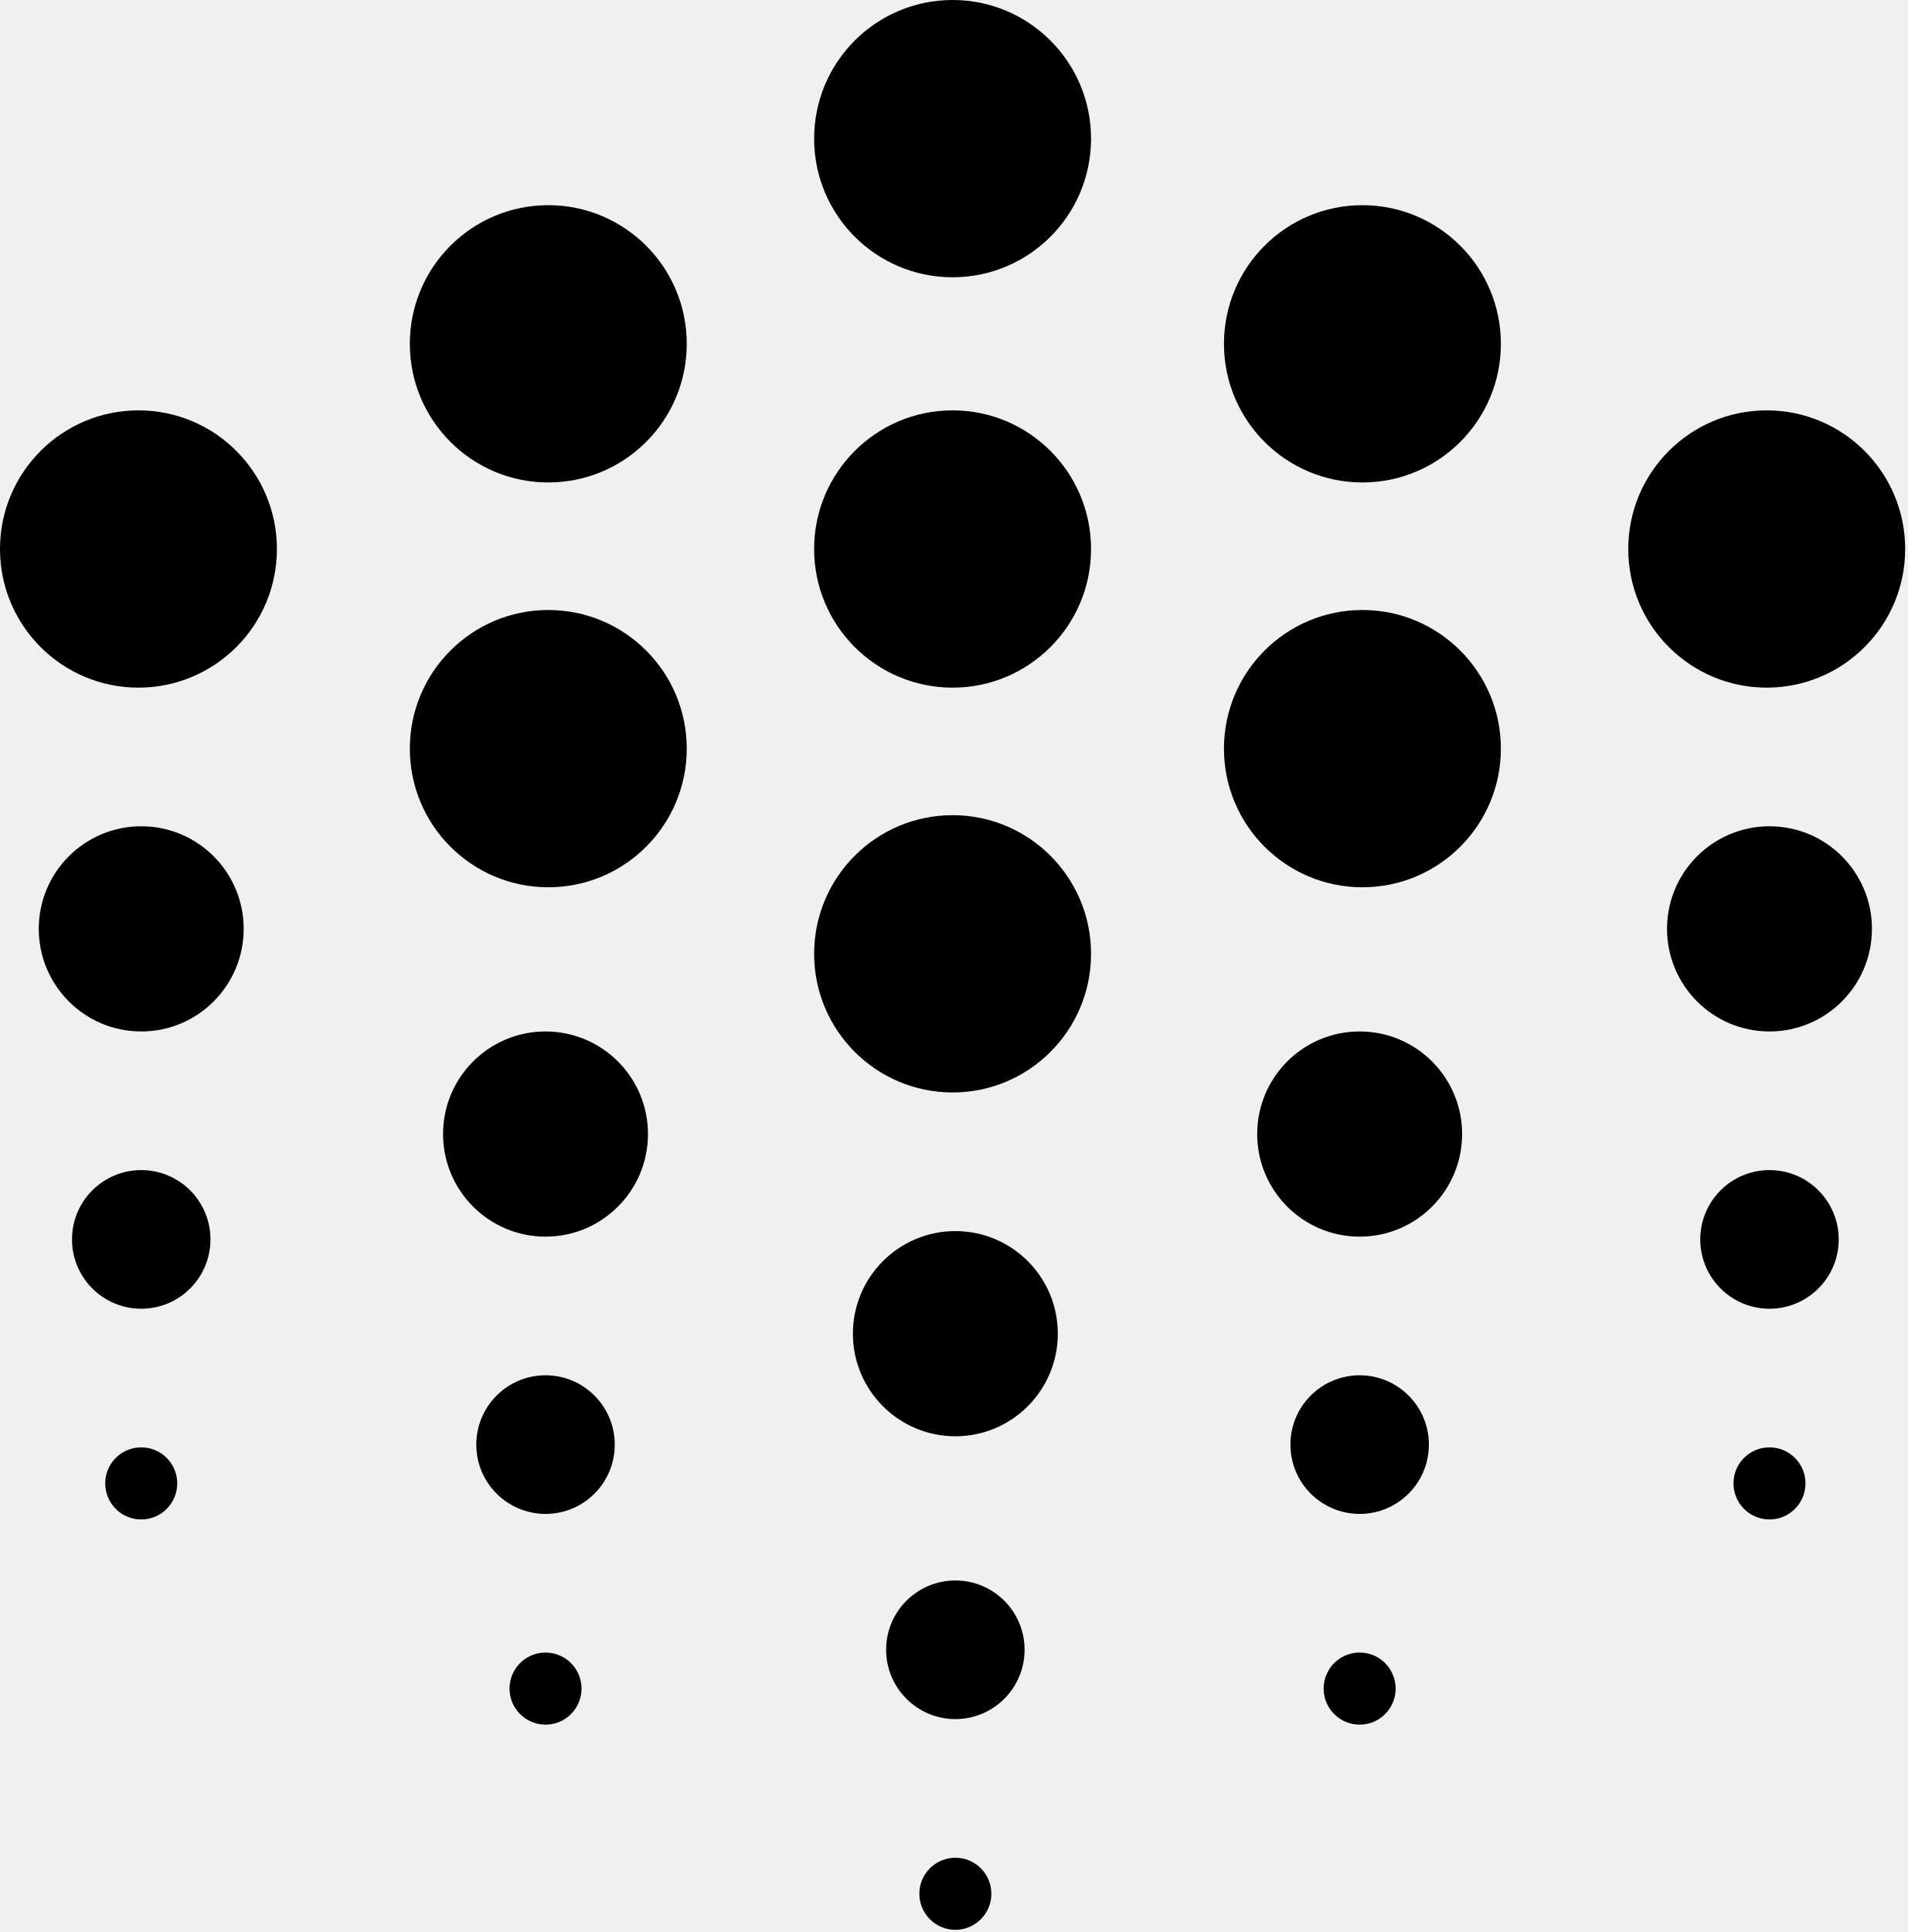
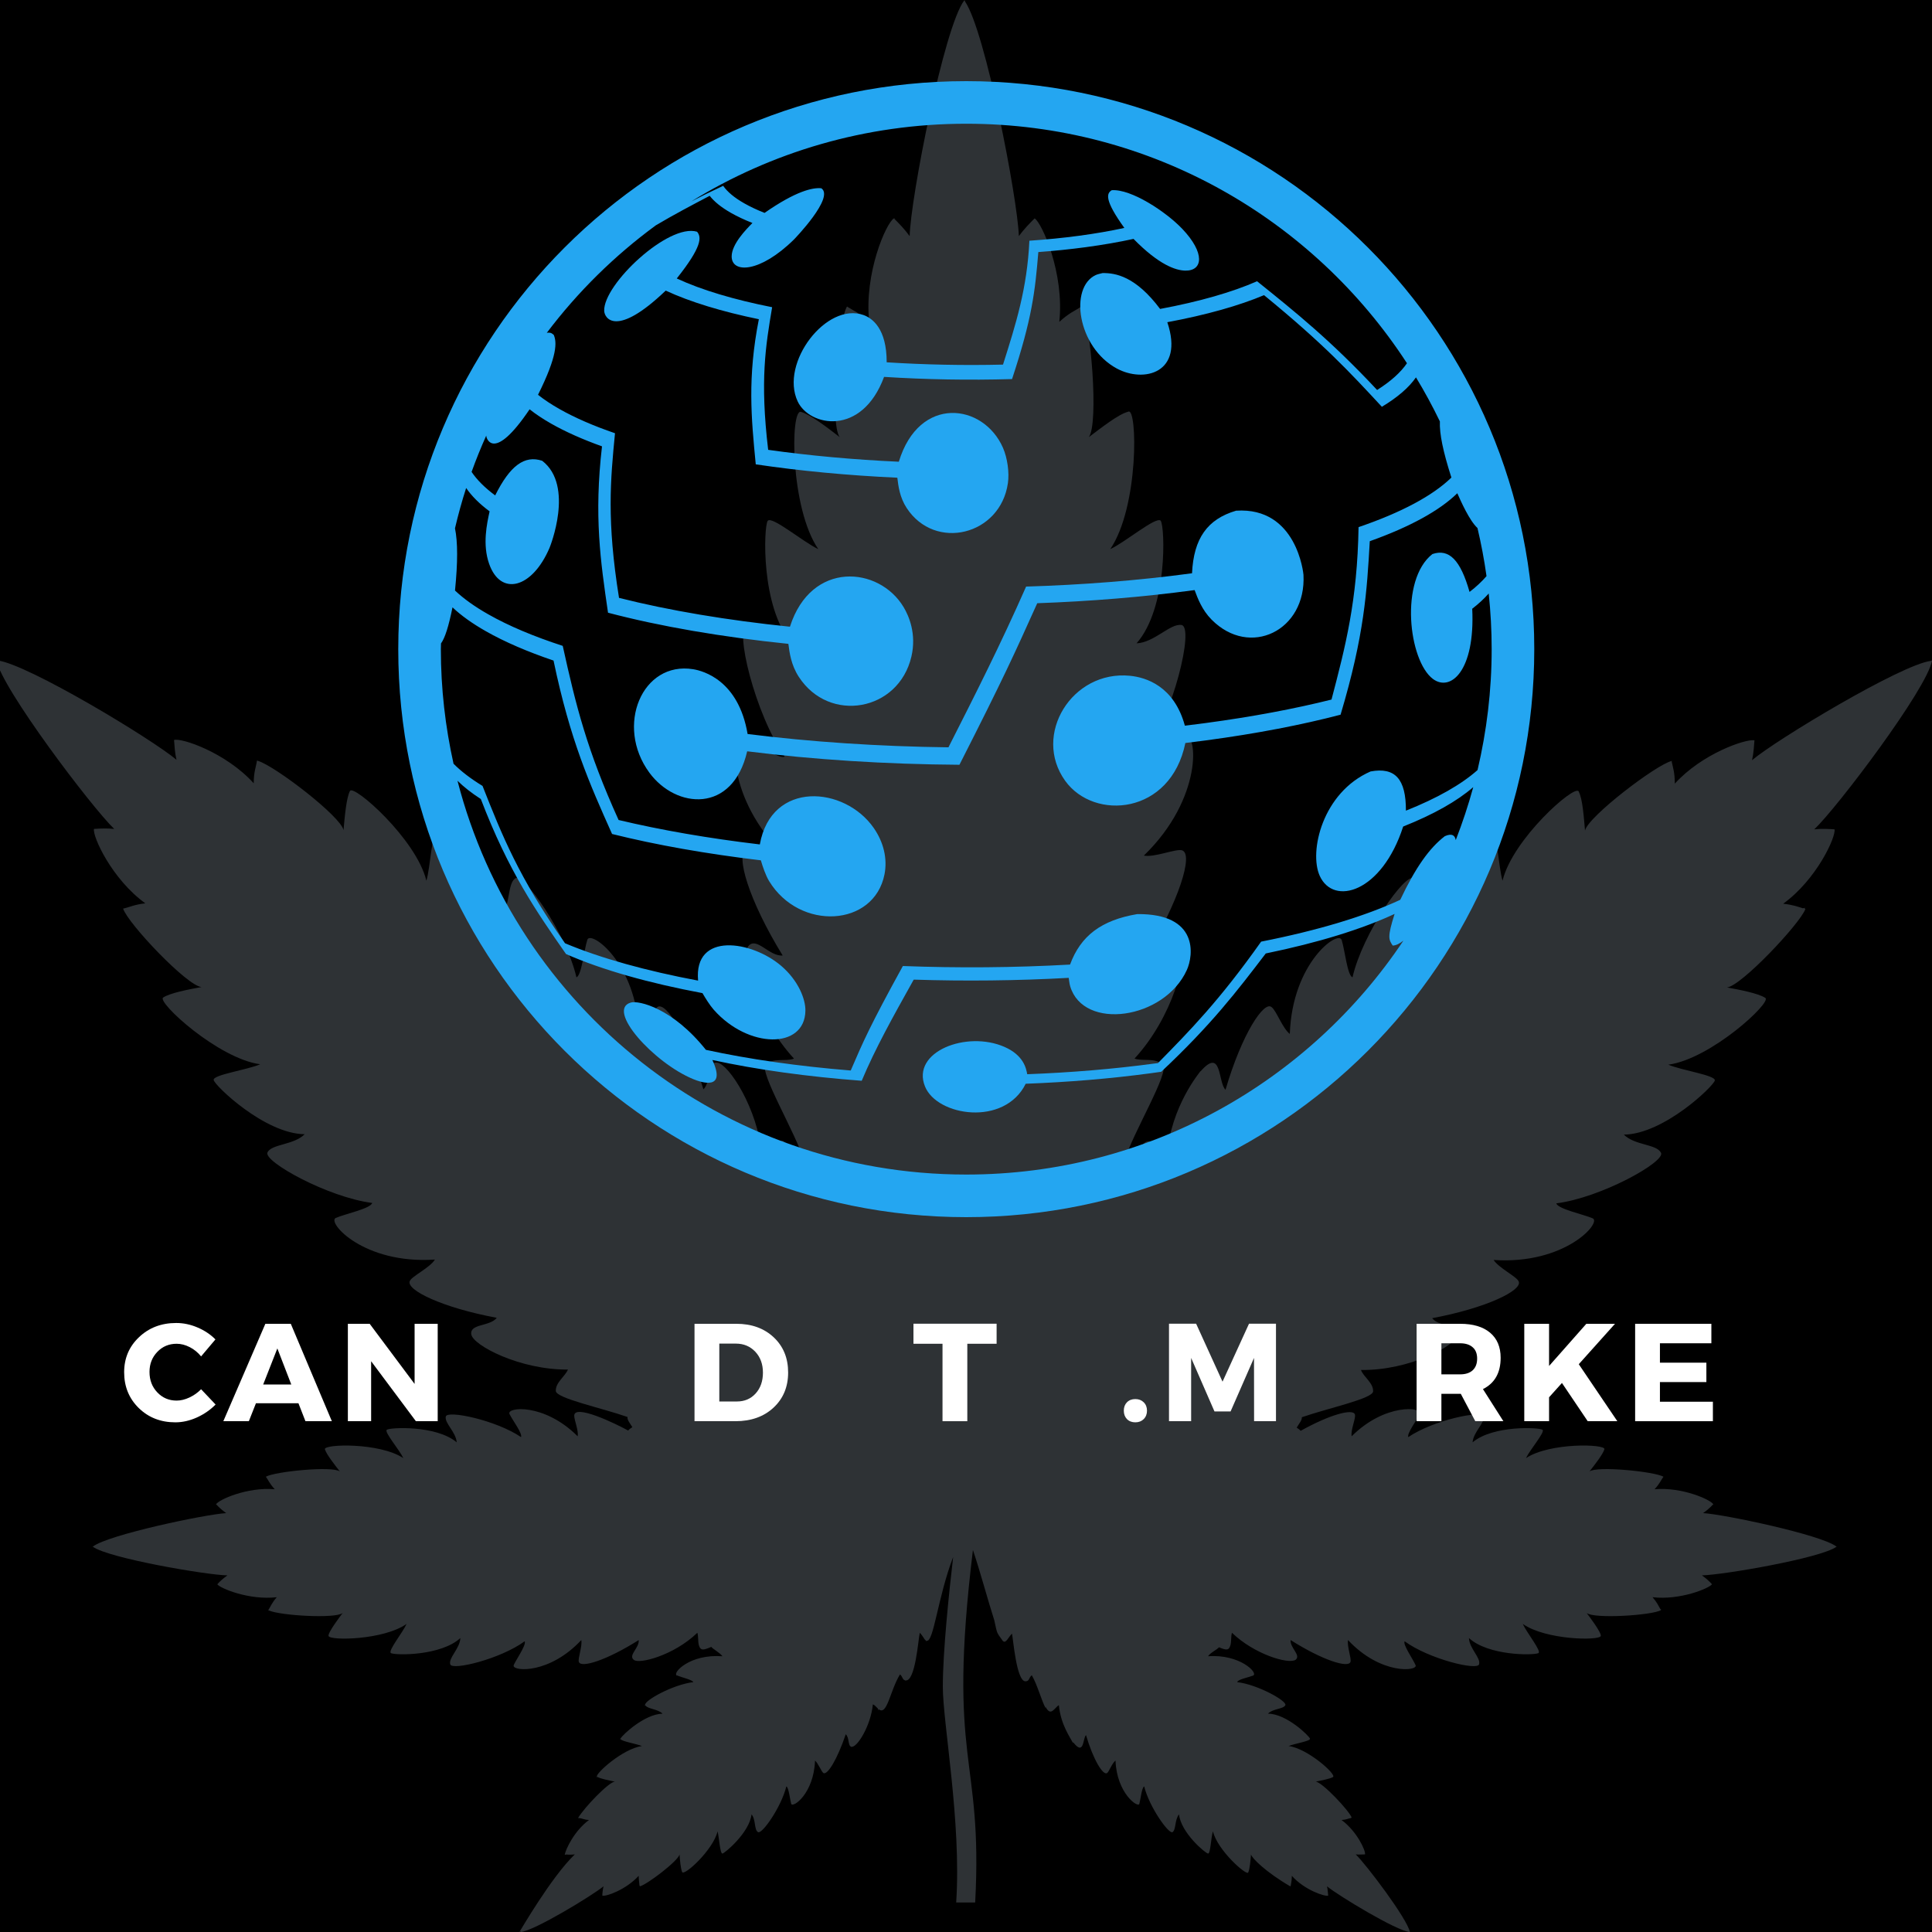
- <svg xmlns="http://www.w3.org/2000/svg" width="394" height="399" viewBox="0 0 394 399">
-   <path d="M196.742 57.263C212.525 57.263 225.33 44.448 225.33 28.632C225.33 12.82 212.525 0 196.742 0C180.944 0 168.139 12.82 168.139 28.632C168.139 44.448 180.944 57.263 196.742 57.263Z" />
-   <path d="M29.167 213.019C40.861 213.019 50.327 203.527 50.327 191.826C50.327 180.125 40.861 170.644 29.167 170.644C17.483 170.644 8.007 180.125 8.007 191.826C8.007 203.527 17.483 213.019 29.167 213.019Z" />
-   <path d="M365.451 213.019C377.129 213.019 386.606 203.527 386.606 191.826C386.606 180.125 377.129 170.644 365.451 170.644C353.762 170.644 344.285 180.125 344.285 191.826C344.285 203.527 353.762 213.019 365.451 213.019Z" />
-   <path d="M218.467 275.433C218.467 287.132 208.991 296.623 197.309 296.623C185.622 296.623 176.146 287.132 176.146 275.433C176.146 263.733 185.622 254.248 197.309 254.248C208.991 254.248 218.467 263.733 218.467 275.433Z" />
-   <path d="M112.662 255.393C124.355 255.393 133.825 245.902 133.825 234.206C133.825 222.5 124.355 213.019 112.662 213.019C100.975 213.019 91.504 222.5 91.504 234.206C91.504 245.902 100.975 255.393 112.662 255.393Z" />
-   <path d="M301.965 234.206C301.965 245.902 292.489 255.393 280.807 255.393C269.114 255.393 259.644 245.902 259.644 234.206C259.644 222.5 269.114 213.019 280.807 213.019C292.489 213.019 301.965 222.5 301.965 234.206Z" />
-   <path d="M29.175 270.282C37.069 270.282 43.465 263.864 43.465 255.971C43.465 248.058 37.069 241.65 29.175 241.65C21.27 241.65 14.87 248.058 14.87 255.971C14.87 263.864 21.27 270.282 29.175 270.282Z" />
-   <path d="M379.743 255.971C379.743 263.864 373.338 270.282 365.446 270.282C357.548 270.282 351.148 263.864 351.148 255.971C351.148 248.058 357.548 241.65 365.446 241.65C373.338 241.65 379.743 248.058 379.743 255.971Z" />
-   <path d="M197.312 355.031C205.196 355.031 211.604 348.613 211.604 340.705C211.604 332.802 205.196 326.4 197.312 326.4C189.422 326.4 183.009 332.802 183.009 340.705C183.009 348.613 189.422 355.031 197.312 355.031Z" />
-   <path d="M126.962 298.346C126.962 306.251 120.563 312.656 112.67 312.656C104.772 312.656 98.367 306.251 98.367 298.346C98.367 290.435 104.772 284.025 112.67 284.025C120.563 284.025 126.962 290.435 126.962 298.346Z" />
-   <path d="M280.812 312.656C288.693 312.656 295.102 306.251 295.102 298.346C295.102 290.435 288.693 284.025 280.812 284.025C272.91 284.025 266.507 290.435 266.507 298.346C266.507 306.251 272.91 312.656 280.812 312.656Z" />
-   <path d="M36.602 306.35C36.602 310.469 33.275 313.802 29.17 313.802C25.059 313.802 21.732 310.469 21.732 306.35C21.732 302.241 25.059 298.913 29.17 298.913C33.275 298.913 36.602 302.241 36.602 306.35Z" />
-   <path d="M365.448 313.802C369.546 313.802 372.88 310.469 372.88 306.35C372.88 302.241 369.546 298.913 365.448 298.913C361.335 298.913 358.011 302.241 358.011 306.35C358.011 310.469 361.335 313.802 365.448 313.802Z" />
-   <path d="M204.741 391.102C204.741 395.214 201.407 398.551 197.309 398.551C193.201 398.551 189.872 395.214 189.872 391.102C189.872 386.989 193.201 383.663 197.309 383.663C201.407 383.663 204.741 386.989 204.741 391.102Z" />
-   <path d="M112.662 356.176C116.768 356.176 120.1 352.839 120.1 348.732C120.1 344.615 116.768 341.288 112.662 341.288C108.562 341.288 105.23 344.615 105.23 348.732C105.23 352.839 108.562 356.176 112.662 356.176Z" />
-   <path d="M288.239 348.732C288.239 352.839 284.905 356.176 280.807 356.176C276.688 356.176 273.369 352.839 273.369 348.732C273.369 344.615 276.688 341.288 280.807 341.288C284.905 341.288 288.239 344.615 288.239 348.732Z" />
-   <path d="M225.33 113.381C225.33 129.195 212.525 142.012 196.742 142.012C180.944 142.012 168.139 129.195 168.139 113.381C168.139 97.572 180.944 84.749 196.742 84.749C212.525 84.749 225.33 97.572 225.33 113.381Z" />
-   <path d="M196.742 225.617C212.525 225.617 225.33 212.797 225.33 196.99C225.33 181.173 212.525 168.353 196.742 168.353C180.944 168.353 168.139 181.173 168.139 196.99C168.139 212.797 180.944 225.617 196.742 225.617Z" />
-   <path d="M393.469 113.381C393.469 129.195 380.667 142.012 364.876 142.012C349.081 142.012 336.279 129.195 336.279 113.381C336.279 97.572 349.081 84.749 364.876 84.749C380.667 84.749 393.469 97.572 393.469 113.381Z" />
-   <path d="M28.598 142.012C44.391 142.012 57.19 129.195 57.19 113.381C57.19 97.572 44.391 84.749 28.598 84.749C12.805 84.749 0 97.572 0 113.381C0 129.195 12.805 142.012 28.598 142.012Z" />
-   <path d="M141.832 71.006C141.832 86.818 129.031 99.638 113.237 99.638C97.442 99.638 84.642 86.818 84.642 71.006C84.642 55.184 97.442 42.375 113.237 42.375C129.031 42.375 141.832 55.184 141.832 71.006Z" />
-   <path d="M113.237 183.242C129.031 183.242 141.832 170.421 141.832 154.608C141.832 138.8 129.031 125.979 113.237 125.979C97.442 125.979 84.642 138.8 84.642 154.608C84.642 170.421 97.442 183.242 113.237 183.242Z" />
-   <path d="M309.971 71.006C309.971 86.818 297.167 99.638 281.373 99.638C265.58 99.638 252.781 86.818 252.781 71.006C252.781 55.184 265.58 42.375 281.373 42.375C297.167 42.375 309.971 55.184 309.971 71.006Z" />
-   <path d="M281.373 183.242C297.167 183.242 309.971 170.421 309.971 154.608C309.971 138.8 297.167 125.979 281.373 125.979C265.58 125.979 252.781 138.8 252.781 154.608C252.781 170.421 265.58 183.242 281.373 183.242Z" />
+ <svg xmlns="http://www.w3.org/2000/svg" xmlns:xlink="http://www.w3.org/1999/xlink" width="375" viewBox="0 0 375 375" height="375" version="1.0">
+   <defs>
+     <clipPath id="d">
+       <path d="M 0 0 L 375 0 L 375 375 L 0 375 Z M 0 0" />
+     </clipPath>
+     <clipPath id="c">
+       <path d="M0 0H375V375H0z" />
+     </clipPath>
+     <clipPath id="e">
+       <path d="M 77.301 15.75 L 297.801 15.75 L 297.801 236.25 L 77.301 236.25 Z M 77.301 15.75" />
+     </clipPath>
+     <filter x="0%" y="0%" width="100%" xlink:type="simple" xlink:actuate="onLoad" height="100%" id="a" xlink:show="other">
+       <feColorMatrix values="0 0 0 0 1 0 0 0 0 1 0 0 0 0 1 0 0 0 1 0" color-interpolation-filters="sRGB" />
+     </filter>
+     <mask id="b">
+       <g filter="url(#a)">
+         <path fill-opacity=".298" d="M-37.5 -37.5H412.5V412.5H-37.5z" />
+       </g>
+     </mask>
+   </defs>
+   <path fill="#FFF" d="M-37.5 -37.5H412.5V412.5H-37.5z" />
+   <path fill="#FFF" d="M-37.5 -37.5H412.5V412.5H-37.5z" />
+   <path d="M-37.5 -37.5H412.5V412.5H-37.5z" />
+   <g mask="url(#b)">
+     <g>
+       <g clip-path="url(#c)">
+         <path fill="#9AA7B2" d="M 289.516 161.602 C 292.145 161.602 287.66 163.461 289.516 161.602 C 289.52 161.602 289.516 161.602 289.516 161.602 Z M 289.516 161.602" />
+         <g clip-path="url(#d)">
+           <path fill="#9AA7B2" d="M 352.156 160.973 C 353.57 160.816 354.984 160.898 356.082 160.973 C 356.395 162.387 352.625 170.707 346.113 175.414 C 348.004 175.617 348.965 175.992 349.945 176.297 C 350.105 176.266 350.266 176.234 350.43 176.203 C 350.363 176.262 350.293 176.32 350.227 176.379 C 350.293 176.398 350.359 176.418 350.43 176.434 C 349.406 179.262 337.949 191.426 335.203 191.66 C 337.32 192.047 341.332 192.789 342.66 193.703 C 343.914 194.566 332.062 205.551 323.82 206.652 C 326.32 207.746 333.047 208.707 332.844 209.715 C 332.691 210.734 322.957 220.152 315.184 220.23 C 317.305 222.348 321.543 222.035 322.406 223.762 C 323.27 225.488 310.789 232.473 302.078 233.57 C 302.387 234.672 307.344 235.695 309.141 236.477 C 310.945 237.262 303.805 245.504 289.91 244.559 C 290.93 246.133 294.387 247.777 294.777 248.723 C 295.562 250.445 288.496 253.898 277.98 255.859 C 279.312 257.59 283.238 256.961 282.926 259.078 C 282.609 261.199 273.504 266.062 264.164 265.91 C 264.637 267.242 266.598 268.422 266.52 270.066 C 266.453 271.484 257.801 273.309 252.684 275.086 C 252.762 275.645 252.125 276.344 251.688 277.105 C 251.984 277.301 252.258 277.477 252.453 277.723 C 258.18 274.531 262.617 273.363 262.984 274.543 C 263.223 275.25 262.125 277.523 262.359 278.777 C 268.855 272.285 276.273 273.09 275.582 274.465 C 275.598 274.465 275.609 274.461 275.625 274.461 C 275.609 274.469 275.594 274.477 275.574 274.484 C 274.965 275.703 273.039 278.25 273.348 278.938 C 278.215 275.641 287.633 273.676 287.949 274.934 C 288.262 276.188 285.984 277.918 285.828 279.957 C 289.832 276.582 298.859 277.055 299.406 277.523 C 299.957 277.918 296.977 281.367 296.191 283.02 C 300.82 279.957 311.652 280.27 311.418 281.289 C 311.105 282.312 309.613 284.195 308.516 285.609 C 309.926 284.508 321.074 285.609 322.879 286.629 C 322.406 287.258 322.172 287.965 321.152 289.062 C 326.488 288.59 332.062 291.102 332.531 291.965 C 332.52 291.98 332.504 291.996 332.492 292.012 C 332.531 292.023 332.57 292.031 332.613 292.043 C 332.547 292.055 332.492 292.066 332.434 292.078 C 331.965 292.598 331.305 293.18 330.57 293.691 C 334.633 293.926 353.453 297.891 356.43 300.172 C 356.469 300.184 356.508 300.195 356.551 300.207 C 356.512 300.215 356.477 300.223 356.438 300.234 C 353.414 302.43 334.477 305.699 330.332 305.777 C 331.121 306.328 331.824 306.957 332.297 307.504 C 331.746 308.289 326.098 310.645 320.758 310.016 C 321.68 311.082 321.898 311.695 322.277 312.324 C 322.348 312.367 322.414 312.406 322.484 312.449 C 322.438 312.445 322.395 312.441 322.352 312.438 C 322.367 312.469 322.387 312.5 322.406 312.527 C 320.602 313.551 309.375 314.258 307.961 313.078 C 308.355 313.582 310.906 316.945 310.707 317.547 C 310.707 317.547 310.711 317.551 310.711 317.551 C 310.707 317.551 310.707 317.551 310.707 317.551 C 310.387 318.484 299.996 318.332 295.562 315.195 C 296.344 316.914 299.34 320.617 298.582 320.867 C 298.598 320.891 298.609 320.906 298.621 320.926 C 298.598 320.914 298.574 320.898 298.547 320.887 C 297.484 321.324 288.859 321.375 285.121 317.945 C 285.199 319.984 287.477 321.797 287.082 323.047 C 286.77 324.301 277.352 322.023 272.641 318.574 C 272.25 319.199 274.211 321.945 274.762 323.203 C 275.312 324.383 268.008 325.164 261.652 318.336 C 261.418 319.512 262.359 321.945 262.125 322.574 C 261.73 323.828 256.707 322.262 250.508 318.336 C 250.352 319.809 252.562 321.277 251.492 322.145 C 251.504 322.16 251.516 322.168 251.527 322.184 C 251.508 322.176 251.488 322.168 251.473 322.164 C 250.086 323.086 243.438 321.086 239.125 316.922 C 238.898 317.605 239.039 318.535 238.836 319.293 C 238.855 319.312 238.871 319.336 238.891 319.355 C 238.867 319.348 238.848 319.34 238.824 319.328 C 238.527 320.414 238.008 320.309 236.602 319.738 C 236.223 320.203 234.848 320.836 234.492 321.477 C 240.652 321.02 244.305 324.75 243.238 325.215 C 243.254 325.227 243.27 325.234 243.285 325.242 C 243.254 325.238 243.219 325.238 243.188 325.238 C 242.227 325.609 240.219 325.984 240.145 326.5 C 244.148 326.973 249.879 330.188 249.484 330.973 C 249.094 331.758 247.129 331.602 246.113 332.621 C 249.723 332.621 254.195 337.016 254.273 337.488 C 254.352 337.957 251.293 338.43 250.113 338.902 C 253.793 339.359 259.531 344.469 258.727 344.93 C 258.734 344.934 258.742 344.938 258.75 344.941 C 258.734 344.941 258.719 344.941 258.703 344.941 C 258.051 345.297 256.473 345.586 255.371 345.809 C 256.629 345.887 261.887 351.457 262.359 352.793 C 262.32 352.801 262.289 352.812 262.25 352.824 C 262.262 352.84 262.273 352.855 262.281 352.871 C 261.586 352.98 261.465 353.18 260.395 353.262 C 263.383 355.461 265.105 359.227 264.949 359.934 C 264.48 359.934 263.852 360.012 263.145 359.934 C 265.195 361.91 273.195 372.496 273.66 375.004 C 271.148 374.844 259.77 367.938 257.57 366.133 C 257.727 366.762 257.727 367.391 257.805 367.938 C 257.18 368.176 253.176 366.84 250.742 364.094 C 250.742 365.113 250.586 365.586 250.508 366.133 C 250.484 366.129 250.453 366.117 250.43 366.109 L 250.43 366.133 C 245.637 363.34 242.953 360.629 242.816 359.934 C 242.734 361.113 242.578 362.836 242.266 363.465 C 241.949 364.094 236.301 359.148 235.434 355.461 C 235.043 356.637 234.965 359.777 234.496 359.777 C 234.023 359.777 229.234 355.773 228.844 352.164 C 227.977 353.262 228.293 355.145 227.586 355.617 C 226.879 356.09 223.035 350.672 222.09 346.746 C 221.621 346.906 221.387 349.262 221.148 350.121 C 220.914 350.988 216.754 348.082 216.52 341.723 C 215.812 342.273 215.262 343.922 214.871 344.16 C 214.086 344.629 212.203 341.57 210.789 336.781 C 210.148 337.422 210.449 340.957 208.285 338.145 C 208.281 338.215 208.277 338.281 208.277 338.352 C 207.758 337.262 205.883 334.77 205.527 330.973 C 204.672 331.465 203.977 333.297 202.949 331.305 C 202.945 331.379 202.941 331.449 202.941 331.52 C 202.148 330.074 201.363 327.043 200.27 325.164 C 199.645 325.637 199.875 326.344 199.016 326.344 C 197.285 326.266 196.656 318.102 196.426 317.082 C 195.699 317.809 195.254 319.035 194.707 318.547 C 194.703 318.555 194.699 318.562 194.695 318.574 C 193.391 316.707 193.621 317.367 192.98 314.461 C 191.742 310.617 190.23 304.93 188.844 300.855 C 183.766 342.664 190.828 340.41 189.281 369.273 L 185.594 369.273 C 186.637 353.738 183 334.422 183 327.363 C 183 320.582 184.215 309.016 185.008 302.211 C 182.023 309.996 181.219 318.852 179.859 318.473 C 179.832 318.508 179.809 318.539 179.785 318.574 C 179.746 318.512 179.719 318.453 179.684 318.398 C 179.352 318.18 179.203 317.602 178.527 316.922 C 178.238 318.164 177.668 326.57 175.723 326.164 C 175.715 326.199 175.707 326.23 175.699 326.266 C 175.691 326.227 175.68 326.191 175.664 326.152 C 175.121 326.016 175.234 325.422 174.68 325.008 C 172.73 328.215 172.195 333.102 170.551 331.762 C 170.516 331.84 170.48 331.914 170.441 331.992 C 170.438 331.879 170.434 331.77 170.426 331.656 C 170.09 331.348 169.797 330.957 169.422 330.812 C 169.039 334.953 166.316 339.352 165.23 339.039 C 165.215 339.07 165.199 339.102 165.184 339.133 C 165.184 339.098 165.18 339.059 165.18 339.023 C 164.562 338.785 164.871 337.262 164.16 336.621 C 162.516 341.488 160.629 344.551 159.844 344.16 C 159.453 343.922 158.824 342.273 158.195 341.723 C 157.961 348.16 153.879 350.988 153.566 350.121 C 153.332 349.258 153.094 346.906 152.625 346.746 C 151.68 350.672 147.914 356.09 147.129 355.613 C 146.344 355.145 146.738 353.184 145.871 352.164 C 145.48 355.695 140.691 359.699 140.223 359.777 C 139.75 359.777 139.594 356.715 139.281 355.461 C 138.438 359.062 132.742 364.258 132.398 363.348 C 132.391 363.363 132.383 363.375 132.371 363.387 C 132.375 363.359 132.379 363.332 132.383 363.309 C 132.113 362.594 131.973 361.094 131.902 359.934 C 131.668 361.191 125.543 365.82 124.207 366.133 C 124.203 366.098 124.199 366.059 124.191 366.023 C 124.172 366.035 124.152 366.043 124.129 366.055 C 124.023 364.801 123.973 364.812 123.973 364.094 C 121.461 366.84 117.539 368.176 116.91 367.938 C 116.91 367.469 116.988 366.84 117.145 366.133 C 114.945 367.938 103.566 374.844 101.055 375.004 C 101.062 374.957 101.078 374.906 101.09 374.859 C 101 374.906 100.914 374.957 100.816 375.004 C 101.004 374.738 107 364.324 111.57 359.934 C 111.016 360.004 110.395 360.012 109.934 359.957 C 109.832 359.973 109.723 359.992 109.609 360.012 C 109.809 358.914 111.477 355.355 114.32 353.262 C 113.074 353.164 113.27 352.957 112.199 352.871 C 113.473 350.754 118.168 345.883 119.344 345.805 C 118.199 345.578 116.613 345.273 115.949 344.898 C 115.875 344.914 115.805 344.926 115.73 344.941 C 115.773 344.902 115.82 344.867 115.863 344.828 C 115.578 344.25 120.84 339.438 124.602 338.902 C 123.473 338.449 120.609 337.996 120.449 337.547 C 120.395 337.551 120.34 337.559 120.281 337.566 C 120.344 337.52 120.402 337.477 120.461 337.434 C 120.793 336.754 125.105 332.699 128.602 332.621 C 127.684 331.703 125.797 331.754 125.27 331.023 C 125.203 331.035 125.141 331.039 125.074 331.051 C 125.121 331.012 125.172 330.977 125.223 330.941 C 124.984 330.105 130.617 326.965 134.57 326.5 C 134.418 326.043 132.258 325.582 131.418 325.195 C 131.352 325.219 131.285 325.242 131.195 325.242 C 131.23 325.211 131.266 325.176 131.324 325.145 C 130.578 324.672 133.867 321.012 140.223 321.477 C 139.777 320.809 138.348 320.07 138.062 319.66 C 136.559 320.293 135.977 320.465 135.652 319.328 C 135.633 319.34 135.609 319.348 135.59 319.355 C 135.609 319.336 135.625 319.316 135.645 319.293 C 135.441 318.535 135.582 317.605 135.355 316.922 C 130.758 321.363 123.926 323.082 123.008 322.16 C 122.988 322.168 122.969 322.176 122.953 322.184 C 122.965 322.168 122.977 322.16 122.988 322.145 C 121.918 321.277 124.129 319.809 123.973 318.336 C 117.77 322.262 112.746 323.828 112.355 322.574 C 112.121 321.945 113.062 319.516 112.828 318.336 C 106.695 324.922 99.691 324.43 99.691 323.324 C 99.691 322.824 102.273 319.27 101.836 318.574 C 97.129 322.023 87.711 324.301 87.395 323.047 C 87.004 321.793 89.277 319.988 89.355 317.945 C 85.621 321.375 76.996 321.328 75.934 320.887 C 75.906 320.902 75.883 320.914 75.855 320.926 C 75.867 320.906 75.883 320.891 75.898 320.871 C 75.191 320.516 78.117 316.961 78.918 315.199 C 74.484 318.332 64.094 318.488 63.773 317.551 C 63.766 317.551 63.77 317.547 63.773 317.547 C 63.57 316.949 66.129 313.574 66.516 313.078 C 65.137 314.227 54.402 313.582 52.219 312.598 C 52.172 312.602 52.121 312.605 52.074 312.609 C 52.098 312.594 52.121 312.578 52.145 312.566 C 52.121 312.551 52.094 312.543 52.074 312.527 C 52.543 311.82 52.699 311.195 53.719 310.016 C 48.383 310.645 42.73 308.293 42.18 307.508 C 42.652 306.957 43.359 306.328 44.145 305.781 C 40 305.703 21.07 302.434 18.043 300.234 C 18.004 300.227 17.969 300.215 17.926 300.207 C 17.969 300.195 18.012 300.184 18.051 300.172 C 21.023 297.891 39.848 293.926 43.906 293.695 C 43.176 293.18 42.516 292.602 42.047 292.078 C 41.988 292.066 41.93 292.055 41.867 292.043 C 41.91 292.031 41.949 292.023 41.988 292.012 C 41.973 291.996 41.957 291.98 41.949 291.969 C 42.418 291.102 47.992 288.59 53.328 289.062 C 52.305 287.957 52.062 287.238 51.602 286.629 C 53.406 285.609 64.555 284.508 65.965 285.609 C 64.867 284.195 63.375 282.312 63.059 281.293 C 62.828 280.273 73.66 279.957 78.289 283.02 C 77.504 281.371 74.52 277.918 75.074 277.523 C 75.621 277.055 84.645 276.582 88.648 279.957 C 88.492 277.918 86.219 276.191 86.531 274.934 C 86.844 273.68 96.266 275.641 101.133 278.938 C 101.438 278.25 99.527 275.723 98.91 274.496 C 98.891 274.488 98.875 274.473 98.855 274.465 C 98.867 274.461 98.883 274.461 98.895 274.461 C 98.223 273.121 105.578 272.242 112.121 278.781 C 112.332 277.645 111.457 275.684 111.457 274.789 C 111.457 272.461 119.434 276.285 121.926 277.668 C 122.125 277.402 122.418 277.223 122.738 277.012 C 122.289 276.266 121.688 275.582 121.809 275.039 C 116.695 273.25 107.949 271.414 107.883 269.988 C 107.805 268.344 109.688 267.168 110.234 265.832 C 100.895 265.906 91.789 261.121 91.477 259 C 91.164 256.883 95.086 257.512 96.422 255.785 C 85.828 253.82 78.762 250.371 79.543 248.645 C 79.938 247.699 83.469 246.055 84.414 244.48 C 70.52 245.426 63.375 237.184 65.18 236.398 C 66.984 235.613 71.93 234.594 72.246 233.492 C 63.613 232.395 51.051 225.41 51.918 223.684 C 52.703 222.035 57.02 222.273 59.137 220.152 C 51.367 220.074 41.633 210.656 41.477 209.637 C 41.242 208.617 47.992 207.672 50.504 206.574 C 42.34 205.477 30.41 194.488 31.664 193.625 C 32.922 192.762 36.531 192.055 39.121 191.582 C 36.371 191.43 24.832 179.262 23.895 176.359 C 25.07 176.125 26.012 175.574 28.211 175.34 C 21.695 170.629 17.926 162.309 18.242 160.898 C 18.305 160.895 18.375 160.887 18.438 160.883 C 18.426 160.863 18.41 160.84 18.398 160.82 C 18.434 160.84 18.465 160.859 18.496 160.879 C 19.555 160.809 20.859 160.75 22.168 160.898 C 17.691 156.578 0.266 133.508 -0.676 128.168 C -0.621 128.172 -0.562 128.18 -0.508 128.188 C -0.512 128.184 -0.516 128.176 -0.52 128.168 C -0.508 128.176 -0.496 128.184 -0.484 128.191 C 5.363 128.891 29.598 143.52 34.254 147.477 C 33.941 146.145 33.863 144.73 33.781 143.633 C 35.195 143.16 43.832 146.062 49.246 152.031 C 49.246 149.754 49.719 148.812 49.875 147.633 C 49.926 147.645 49.984 147.66 50.047 147.676 C 50.043 147.66 50.039 147.648 50.031 147.633 C 50.051 147.652 50.07 147.672 50.09 147.691 C 53.441 148.707 66.211 158.523 66.676 161.133 C 66.906 158.543 67.223 154.855 67.93 153.52 C 68.637 152.184 80.801 162.859 82.762 170.945 C 83.574 168.188 83.781 161.27 84.961 161.625 C 84.961 161.617 84.961 161.609 84.961 161.602 C 84.965 161.609 84.969 161.617 84.969 161.625 C 86.418 162.051 96.363 170.48 97.207 178.086 C 99.09 175.73 98.465 171.492 100.031 170.473 C 101.605 169.453 109.926 181.148 111.887 189.699 C 112.906 189.309 113.375 184.285 114.004 182.402 C 114.633 180.52 123.582 186.797 124.055 200.688 C 125.543 199.59 126.719 195.977 127.664 195.43 C 129.312 194.488 133.473 201.082 136.531 211.441 C 138.094 209.957 137.125 205.844 139.281 206.277 L 139.281 206.262 L 139.289 206.277 C 141.473 206.648 147.062 215.094 147.914 224.234 C 149.172 223.527 150.113 221.484 151.762 221.406 C 152.383 221.379 153.266 222.984 154.25 225.207 C 154.773 225.348 155.363 225.477 156.078 225.332 C 154.508 219.996 147.285 208.066 148.621 206.656 C 149.957 205.242 152.547 206.102 154.113 205.477 C 146.66 197.391 143.676 185.621 145.246 183.656 C 146.816 181.695 149.328 185.699 151.918 185.461 C 145.246 174.633 142.734 165.762 144.855 165.059 C 146.031 164.742 150.113 166.469 152.309 166.074 C 140.793 154.945 141.797 141.75 144.445 143.027 C 144.445 142.965 144.453 142.906 144.461 142.848 C 144.492 142.934 144.531 143.012 144.57 143.09 C 146.824 144.223 151.195 147.445 152.309 146.848 C 146.562 138.652 142.449 121.793 145.016 121.305 C 145.016 121.293 145.012 121.277 145.012 121.262 C 145.02 121.277 145.031 121.285 145.039 121.301 C 147.227 120.93 150.289 124.645 153.723 124.871 C 147.602 117.965 148.23 102.113 149.012 101.094 C 149.797 100.07 155.844 105.172 158.828 106.586 C 153.371 98.637 153.367 79.348 155.457 79.945 C 155.453 79.93 155.453 79.918 155.449 79.902 C 155.465 79.918 155.473 79.934 155.484 79.953 C 157.336 80.477 160.633 83.023 162.984 84.844 C 161.023 82.254 162.594 62.633 164.398 59.496 C 164.426 59.512 164.453 59.531 164.48 59.547 C 164.48 59.531 164.477 59.512 164.477 59.496 C 164.492 59.523 164.508 59.551 164.527 59.578 C 165.664 60.309 166.824 60.738 168.715 62.477 C 167.695 53.059 172.012 43.25 173.504 42.387 L 173.547 42.426 C 173.559 42.387 173.57 42.348 173.582 42.309 C 173.602 42.379 173.621 42.445 173.641 42.52 C 174.488 43.367 175.598 44.496 176.566 45.836 C 176.723 38.539 183.238 5.184 187.16 0.082 C 187.176 0.102 187.191 0.125 187.207 0.145 C 187.219 0.098 187.23 0.051 187.242 0.004 C 187.266 0.098 187.285 0.191 187.309 0.285 C 191.246 5.996 197.527 38.629 197.762 45.836 C 198.781 44.426 199.957 43.25 200.82 42.387 C 202.234 43.25 206.629 53.059 205.609 62.477 C 207.527 60.711 208.699 60.297 209.852 59.543 C 209.875 59.5 209.902 59.461 209.926 59.414 C 209.926 59.441 209.926 59.469 209.926 59.496 C 211.73 62.633 213.301 82.254 211.34 84.844 C 213.816 82.988 217.133 80.367 218.957 79.922 C 218.98 79.887 219.008 79.855 219.031 79.82 C 219.027 79.852 219.02 79.875 219.016 79.906 C 220.766 79.031 221.109 98.332 215.5 106.586 C 218.352 105.273 224.312 100.25 225.262 101.047 C 225.277 101.039 225.293 101.023 225.309 101.012 C 225.301 101.031 225.293 101.047 225.285 101.066 C 226.141 102.211 226.676 118.016 220.602 124.871 C 224.055 124.719 227.133 120.965 229.32 121.312 C 229.344 121.297 229.371 121.277 229.395 121.262 C 229.383 121.281 229.375 121.301 229.363 121.32 C 231.809 121.844 227.77 138.559 222.016 146.848 C 223.156 147.457 227.691 144.152 229.898 143.023 C 229.938 142.965 229.98 142.91 230.02 142.844 C 230.02 142.887 230.012 142.93 230.004 142.969 C 232.418 141.965 233.582 154.895 222.016 166.074 C 224.066 166.457 228.02 164.781 229.344 165.023 L 229.395 164.977 C 229.387 164.996 229.383 165.016 229.379 165.031 C 231.812 165.641 228.707 175.16 222.406 185.461 C 224.918 185.621 227.508 181.695 229.078 183.656 C 230.648 185.621 227.668 197.391 220.207 205.473 C 221.398 205.891 223.125 205.547 224.508 205.965 C 224.516 205.957 224.52 205.953 224.527 205.949 C 224.523 205.953 224.523 205.961 224.52 205.969 C 224.957 206.102 225.363 206.312 225.703 206.652 C 227.117 208.066 219.816 219.996 218.246 225.332 C 219.02 225.488 219.648 225.324 220.207 225.172 C 220.207 225.172 220.992 223.371 220.992 223.367 C 221.152 223.137 221.23 222.977 221.387 222.742 C 221.387 222.758 221.387 222.777 221.387 222.793 C 223.262 219.566 224.805 223.469 226.488 224.312 C 227.309 214.629 232.867 208.172 233.004 207.91 L 233.004 207.973 C 237.23 203.141 236.375 210.098 237.871 211.52 C 241.078 200.574 245.359 194.238 246.797 195.473 C 246.809 195.453 246.812 195.441 246.82 195.43 L 246.82 195.484 C 247.75 196.176 248.902 199.547 250.352 200.688 C 250.82 186.781 259.832 180.418 260.414 182.461 C 260.438 182.441 260.457 182.418 260.477 182.402 C 260.461 182.438 260.445 182.469 260.434 182.504 C 261.043 184.461 261.516 189.316 262.52 189.699 C 264.48 181.145 272.723 169.449 274.371 170.473 C 276.02 171.492 275.312 175.73 277.195 178.086 C 278.059 170.324 288.41 161.68 289.52 161.602 C 290.621 161.523 290.852 168.273 291.641 170.941 C 293.602 162.859 305.609 152.262 306.395 153.598 C 306.395 153.602 306.398 153.602 306.398 153.605 C 306.426 153.578 306.453 153.551 306.477 153.52 C 306.465 153.574 306.453 153.629 306.441 153.684 C 307.188 155.082 307.422 158.668 307.652 161.211 C 308.199 158.539 321.465 148.418 324.449 147.711 C 324.48 147.68 324.5 147.66 324.527 147.633 C 324.508 147.695 324.492 147.762 324.473 147.824 C 324.711 148.949 325.078 149.902 325.078 152.105 C 330.371 146.277 338.73 143.449 340.426 143.688 C 340.465 143.672 340.5 143.648 340.539 143.629 C 340.523 143.652 340.508 143.676 340.488 143.699 C 340.508 143.703 340.527 143.703 340.539 143.711 C 340.461 144.73 340.387 146.141 340.07 147.555 C 344.727 143.598 369.039 128.969 374.812 128.27 C 374.875 128.234 374.938 128.203 375 128.168 C 374.98 128.195 374.961 128.223 374.945 128.254 C 374.961 128.254 374.984 128.246 375 128.246 C 374.059 133.66 356.629 156.734 352.156 160.973 Z M 352.156 160.973" />
+         </g>
+       </g>
+     </g>
+   </g>
+   <path fill="#24A6F1" d="M 195.633 93.785 C 195.934 91.719 195.539 88.898 194.68 86.926 C 190.902 78.273 178.41 76.629 174.461 89.621 C 165.637 89.219 157.078 88.438 149.102 87.312 C 147.496 73.801 148.598 67.23 149.871 59.629 C 142.551 58.18 136.195 56.301 131.359 54.051 C 136.312 47.828 136.18 46.012 135.297 44.977 C 129.734 43.301 117.094 55.199 117.273 60.332 C 117.324 61.773 119.605 65.602 129.215 56.406 C 133.984 58.625 140.172 60.492 147.293 61.961 C 145.062 73.316 145.816 81.105 146.691 90.129 C 155.281 91.406 164.574 92.285 174.172 92.723 C 174.363 94.328 174.629 96.535 175.988 98.609 C 181.5 107.023 194.168 103.91 195.633 93.785" />
+   <path fill="#24A6F1" d="M 171.598 73.152 C 179.668 73.668 188.062 73.82 196.438 73.578 C 200.328 61.816 200.914 56.551 201.539 48.926 C 204.652 48.699 207.727 48.383 210.727 47.98 C 214.09 47.527 217.191 46.984 220.016 46.371 C 224.945 51.406 228.207 52.496 230.074 52.527 C 233.492 52.582 233.957 49.121 229.465 44.406 C 226.312 41.102 219.586 36.652 215.793 36.918 C 214.758 37.52 214.336 38.824 218.234 44.242 C 215.566 44.82 212.637 45.332 209.461 45.758 C 206.312 46.184 203.074 46.5 199.805 46.723 C 199.363 56.008 197.195 62.852 194.684 70.77 C 187.066 70.953 179.445 70.789 172.105 70.324 C 172.113 63.762 169.305 61.766 167.633 61.156 C 160.426 58.547 151.332 70.445 154.824 77.91 C 157.102 82.785 167.281 84.789 171.598 73.152" />
+   <path fill="#24A6F1" d="M 201.328 117.086 C 211.609 116.715 221.844 115.887 231.672 114.562 C 231.738 114.555 231.805 114.547 231.875 114.539 C 232.477 116.156 233.297 118.371 235.156 120.258 C 242.574 127.77 253.582 122.41 253.004 111.566 C 252.996 111.434 251.762 98.348 239.922 99.125 C 234.336 100.77 231.695 104.516 231.371 111.27 C 231.305 111.281 231.238 111.289 231.172 111.297 C 220.816 112.691 210.004 113.527 199.168 113.855 C 194.156 125.215 189.27 134.852 184.094 145.055 C 170.598 144.891 157.352 144.008 145.109 142.469 C 143.352 132.105 136.574 130.223 134.539 129.895 C 124.656 128.289 119.34 140.871 126.051 149.988 C 131.219 157.008 142.223 157.965 145.027 145.828 C 157.938 147.449 171.965 148.348 186.227 148.441 C 194.793 131.594 196.844 127.047 201.328 117.086" />
+   <path fill="#24A6F1" d="M 220.734 177.426 C 213.785 178.602 209.762 181.621 207.695 187.223 C 196.875 187.832 185.914 187.91 175.246 187.504 C 168.852 199.129 167.527 202.203 165.125 207.785 C 154.988 206.961 145.422 205.605 137.016 203.773 C 130.496 195.613 123.973 194.168 122.461 194.59 C 117.562 195.953 126.875 206.277 134.516 209.441 C 136.102 210.102 141.059 211.773 138.273 205.746 C 146.906 207.629 156.789 208.992 167.258 209.777 C 169.906 203.477 173.195 197.594 177.352 190.145 C 187.262 190.465 197.41 190.359 207.434 189.801 C 207.52 190.293 207.578 190.969 207.727 191.457 C 210.324 200.094 225.98 197.902 230.363 188.285 C 231.664 185.43 232.691 177.301 220.734 177.426" />
+   <g clip-path="url(#e)">
+     <path fill="#24A6F1" d="M 286.789 149.469 C 283.641 152.266 278.969 154.93 272.887 157.348 C 272.91 151.207 270.797 148.859 266.027 149.738 C 256.664 153.824 254.031 165.336 256.164 170.016 C 258.844 175.895 268.211 173.258 272.355 160.43 C 278.27 158.078 282.832 155.496 285.957 152.781 C 285 156.289 283.863 159.715 282.559 163.062 C 282.41 162.148 281.832 161.68 280.434 162.305 C 277.402 164.629 274.734 168.438 271.789 174.652 C 265.043 177.789 255.949 180.57 244.785 182.77 C 236.695 194.211 230.898 200.102 224.766 206.34 C 224.559 206.371 224.352 206.395 224.141 206.422 C 216.121 207.504 207.773 208.188 199.383 208.504 C 199.184 207.41 198.715 204.852 194.988 203.211 C 187.602 199.961 176.812 204.156 179.543 210.887 C 181.883 216.66 194.957 218.699 199.09 210.355 C 207.27 210.047 215.41 209.383 223.234 208.332 C 223.965 208.234 224.684 208.133 225.395 208.031 C 235.137 198.879 240.023 192.484 245.684 185.066 C 255.953 182.957 264.367 180.332 270.691 177.391 C 269.25 181.926 269.543 182.363 270.324 183.535 C 270.969 183.52 271.672 183.152 272.402 182.578 C 254.113 209.949 222.941 227.98 187.551 227.98 C 140.047 227.98 100.133 195.504 88.797 151.543 C 90.016 152.738 91.512 153.922 93.328 155.09 C 98.73 169.207 104.141 176.965 109.867 185.18 C 116.879 188.266 125.961 190.82 136.348 192.766 C 136.934 193.773 137.762 195.105 138.531 195.98 C 145.219 203.566 156.195 203.703 156.328 196.199 C 156.371 193.898 154.938 190.309 151.645 187.484 C 145.938 182.586 134.629 180.785 135.5 190.336 C 125.473 188.449 116.641 186.016 109.672 183.086 C 100.664 170.273 97.418 162.059 93.66 152.547 C 91.34 151.133 89.48 149.695 88.031 148.242 C 86.438 141.078 85.57 133.645 85.57 126 C 85.57 125.629 85.594 125.258 85.598 124.887 C 86.367 123.848 87.078 121.598 87.832 117.887 C 89.484 119.453 91.641 121.008 94.312 122.523 C 97.965 124.602 102.391 126.5 107.441 128.215 C 110.68 143.727 114.445 152.137 118.801 161.875 C 127.418 164.023 137.199 165.746 147.68 166.988 C 148.051 168.234 148.605 169.906 149.281 171.016 C 155.223 180.762 169.664 179.918 171.68 169.711 C 172.273 166.691 171.531 163.496 169.586 160.699 C 163.938 152.582 149.734 151.406 147.48 163.902 C 137.594 162.73 128.328 161.133 120.07 159.16 C 113.926 145.609 111.789 136.98 109.227 125.363 C 103.617 123.539 98.734 121.492 94.766 119.234 C 92.105 117.727 89.965 116.18 88.316 114.621 C 88.867 109.121 88.863 105.219 88.312 102.543 C 88.938 99.895 89.652 97.281 90.48 94.719 C 91.523 96.242 93.016 97.762 95.031 99.254 C 94.504 101.652 93.621 105.676 94.934 109.422 C 97.172 115.828 103.316 114.211 106.668 106.328 C 106.719 106.211 111.555 94.289 105.234 89.434 C 101.805 88.305 98.992 90.379 96.113 96.16 C 94.082 94.656 92.57 93.133 91.535 91.598 C 92.395 89.203 93.348 86.855 94.379 84.551 C 94.395 84.645 94.402 84.746 94.422 84.832 C 94.438 84.887 95.719 89.934 102.797 79.445 C 103.98 80.387 105.379 81.32 106.996 82.238 C 109.789 83.824 113.102 85.293 116.848 86.637 C 115.281 100.215 116.551 108.883 118.016 118.926 C 128.188 121.605 140.141 123.648 153.023 124.973 C 153.246 126.699 153.547 129.066 155.039 131.363 C 160.957 140.492 174.445 138.062 176.906 127.426 C 177.93 123 176.395 119.52 175.387 117.836 C 170.625 109.891 157.43 108.754 153.328 121.645 C 141.195 120.398 129.895 118.508 120.152 116.047 C 117.738 101.016 118.492 93.168 119.371 84.09 C 115.215 82.664 111.57 81.086 108.547 79.367 C 106.961 78.469 105.59 77.551 104.43 76.629 C 108.266 68.945 108.074 66.379 107.484 65.004 C 107.316 64.891 107.117 64.684 106.922 64.629 C 106.676 64.559 106.41 64.551 106.129 64.605 C 112.129 56.656 119.27 49.625 127.301 43.734 C 130.848 41.633 134.258 39.84 137.754 38.004 C 138.617 39.129 139.988 40.242 141.887 41.324 C 143.109 42.016 144.5 42.672 146.047 43.281 C 144.848 44.5 142.035 47.355 142.016 49.746 C 141.984 53.125 147.52 52.988 154.133 46.461 C 154.211 46.379 162.047 38.293 159.418 36.543 C 157.762 36.371 154.508 37.066 148.398 41.324 C 146.941 40.746 145.625 40.129 144.473 39.473 C 142.523 38.371 141.168 37.223 140.367 36.066 C 138.09 37.129 136.039 38.141 134.16 39.109 C 149.691 29.543 167.973 24.016 187.551 24.016 C 223.402 24.016 254.906 42.531 273.09 70.504 C 271.871 72.289 269.926 74.035 267.297 75.695 C 258.336 66.098 251.371 60.512 243.996 54.59 C 239.238 56.68 232.902 58.523 225.176 59.965 C 220.426 53.633 216.523 52.961 213.996 53.004 C 213.613 53.113 213.078 53.207 212.711 53.371 C 207.492 55.766 209.113 67.383 216.762 71.523 C 221.996 74.359 229.914 72.465 226.574 62.539 C 234.188 61.121 240.5 59.328 245.348 57.289 C 256.926 66.773 261.91 72.148 268.219 78.957 C 271.254 77.137 273.477 75.219 274.84 73.246 C 276.516 76.012 278.066 78.863 279.48 81.797 C 279.379 84.168 280.094 87.645 281.715 92.691 C 278.137 96.184 272.035 99.469 263.695 102.316 C 263.457 116.652 261.137 125.52 258.445 135.785 C 251.305 137.57 243.148 139.113 234.055 140.336 C 232.703 140.52 231.348 140.691 229.984 140.855 C 227.887 133.141 222.406 131.473 219.328 131.168 C 208.086 130.055 200.328 142.633 206.754 151.559 C 212.375 159.367 227.234 158.152 230.078 144.215 C 231.445 144.051 232.805 143.879 234.156 143.699 C 243.961 142.383 252.68 140.691 260.203 138.723 C 264.828 123.242 265.312 114.812 265.875 105.047 C 273.68 102.27 279.422 99.102 282.863 95.738 C 283.559 97.309 285.223 101.066 286.777 102.488 C 287.5 105.551 288.09 108.668 288.531 111.828 C 287.633 112.867 286.547 113.891 285.238 114.895 C 283.488 108.699 281.262 106.438 278.027 107.543 C 271.605 112.598 273.418 128.25 278.129 131.781 C 281.555 134.344 286.344 130.219 285.758 118.156 C 287.02 117.188 288.074 116.199 288.957 115.199 C 289.332 118.75 289.531 122.352 289.531 126 C 289.531 134.082 288.562 141.934 286.789 149.469 Z M 187.551 15.75 C 126.66 15.75 77.301 65.109 77.301 126 C 77.301 186.891 126.66 236.25 187.551 236.25 C 248.441 236.25 297.801 186.891 297.801 126 C 297.801 65.109 248.441 15.75 187.551 15.75" />
+   </g>
+   <g fill="#FFF">
+     <g>
+       <g>
+         <path d="M 10.75 -19.062 C 12.156 -19.062 13.535 -18.77 14.891 -18.188 C 16.242 -17.613 17.398 -16.844 18.359 -15.875 L 15.578 -12.578 C 14.961 -13.336 14.227 -13.938 13.375 -14.375 C 12.52 -14.812 11.672 -15.031 10.828 -15.031 C 9.336 -15.031 8.086 -14.504 7.078 -13.453 C 6.066 -12.398 5.562 -11.102 5.562 -9.562 C 5.562 -7.977 6.066 -6.656 7.078 -5.594 C 8.086 -4.531 9.336 -4 10.828 -4 C 11.617 -4 12.441 -4.195 13.297 -4.594 C 14.148 -4.988 14.91 -5.523 15.578 -6.203 L 18.391 -3.234 C 17.359 -2.191 16.145 -1.352 14.75 -0.719 C 13.352 -0.094 11.961 0.219 10.578 0.219 C 7.734 0.219 5.363 -0.707 3.469 -2.562 C 1.582 -4.414 0.641 -6.727 0.641 -9.5 C 0.641 -12.219 1.602 -14.488 3.531 -16.312 C 5.457 -18.145 7.863 -19.062 10.75 -19.062 Z M 10.75 -19.062" transform="translate(23.456 275.854)" />
+       </g>
+     </g>
+   </g>
+   <g fill="#FFF">
+     <g>
+       <g>
+         <path d="M 14.438 -3.484 L 6.188 -3.484 L 4.812 0 L -0.141 0 L 8.016 -18.906 L 12.953 -18.906 L 20.922 0 L 15.797 0 Z M 13.047 -7.125 L 10.344 -14.125 L 7.594 -7.125 Z M 13.047 -7.125" transform="translate(43.49 275.854)" />
+       </g>
+     </g>
+   </g>
+   <g fill="#FFF">
+     <g>
+       <g>
+         <path d="M 19.328 0 L 15.094 0 L 6.406 -11.641 L 6.406 0 L 1.891 0 L 1.891 -18.906 L 6.125 -18.906 L 14.844 -7.234 L 14.844 -18.906 L 19.328 -18.906 Z M 19.328 0" transform="translate(65.63 275.854)" />
+       </g>
+     </g>
+   </g>
+   <g fill="#FFF">
+     <g>
+       <g>
+         <path d="M 1.891 -18.906 L 10.016 -18.906 C 12.984 -18.906 15.398 -18.031 17.266 -16.281 C 19.129 -14.531 20.062 -12.254 20.062 -9.453 C 20.062 -6.66 19.113 -4.383 17.219 -2.625 C 15.332 -0.875 12.867 0 9.828 0 L 1.891 0 Z M 6.703 -15.062 L 6.703 -3.828 L 10.125 -3.828 C 11.602 -3.828 12.812 -4.344 13.75 -5.375 C 14.695 -6.414 15.172 -7.766 15.172 -9.422 C 15.172 -11.078 14.676 -12.43 13.688 -13.484 C 12.695 -14.535 11.438 -15.062 9.906 -15.062 Z M 6.703 -15.062" transform="translate(132.914 275.854)" />
+       </g>
+     </g>
+   </g>
+   <g fill="#FFF">
+     <g>
+       <g>
+         <path d="M 16.328 -15.031 L 10.641 -15.031 L 10.641 0 L 5.828 0 L 5.828 -15.031 L 0.188 -15.031 L 0.188 -18.922 L 16.328 -18.922 Z M 16.328 -15.031" transform="translate(177.113 275.854)" />
+       </g>
+     </g>
+   </g>
+   <g fill="#FFF">
+     <g>
+       <g>
+         <path d="M 1.641 -3.672 C 2.055 -4.086 2.598 -4.297 3.266 -4.297 C 3.93 -4.297 4.473 -4.086 4.891 -3.672 C 5.316 -3.254 5.531 -2.711 5.531 -2.047 C 5.531 -1.379 5.316 -0.832 4.891 -0.406 C 4.473 0.008 3.93 0.219 3.266 0.219 C 2.598 0.219 2.055 0.008 1.641 -0.406 C 1.234 -0.832 1.031 -1.379 1.031 -2.047 C 1.031 -2.711 1.234 -3.254 1.641 -3.672 Z M 1.641 -3.672" transform="translate(217.1 275.854)" />
+       </g>
+     </g>
+   </g>
+   <g fill="#FFF">
+     <g>
+       <g>
+         <path d="M 22.656 0 L 18.406 0 L 18.391 -12.281 L 13.844 -1.891 L 10.719 -1.891 L 6.188 -12.281 L 6.188 0 L 1.891 0 L 1.891 -18.922 L 7.156 -18.922 L 12.281 -7.672 L 17.422 -18.922 L 22.656 -18.922 Z M 22.656 0" transform="translate(225.011 275.854)" />
+       </g>
+     </g>
+   </g>
+   <g fill="#FFF">
+     <g>
+       <g>
+         <path d="M 13.281 0 L 10.469 -5.312 L 6.703 -5.312 L 6.703 0 L 1.891 0 L 1.891 -18.906 L 10.344 -18.906 C 12.844 -18.906 14.773 -18.332 16.141 -17.188 C 17.516 -16.039 18.203 -14.414 18.203 -12.312 C 18.203 -9.395 17.055 -7.367 14.766 -6.234 L 18.734 0 Z M 6.703 -9.094 L 10.344 -9.094 C 11.383 -9.094 12.191 -9.352 12.766 -9.875 C 13.348 -10.406 13.641 -11.164 13.641 -12.156 C 13.641 -13.125 13.348 -13.859 12.766 -14.359 C 12.191 -14.867 11.383 -15.125 10.344 -15.125 L 6.703 -15.125 Z M 6.703 -9.094" transform="translate(273.071 275.854)" />
+       </g>
+     </g>
+   </g>
+   <g fill="#FFF">
+     <g>
+       <g>
+         <path d="M 14.203 0 L 9.203 -7.422 L 6.703 -4.641 L 6.703 0 L 1.891 0 L 1.891 -18.906 L 6.703 -18.906 L 6.703 -10.719 L 13.938 -18.906 L 19.5 -18.906 L 12.469 -11.062 L 19.953 0 Z M 14.203 0" transform="translate(293.97 275.854)" />
+       </g>
+     </g>
+   </g>
+   <g fill="#FFF">
+     <g>
+       <g>
+         <path d="M 16.688 -15.125 L 6.703 -15.125 L 6.703 -11.359 L 15.719 -11.359 L 15.719 -7.594 L 6.703 -7.594 L 6.703 -3.781 L 16.984 -3.781 L 16.984 0 L 1.891 0 L 1.891 -18.906 L 16.688 -18.906 Z M 16.688 -15.125" transform="translate(315.488 275.854)" />
+       </g>
+     </g>
+   </g>
</svg>
